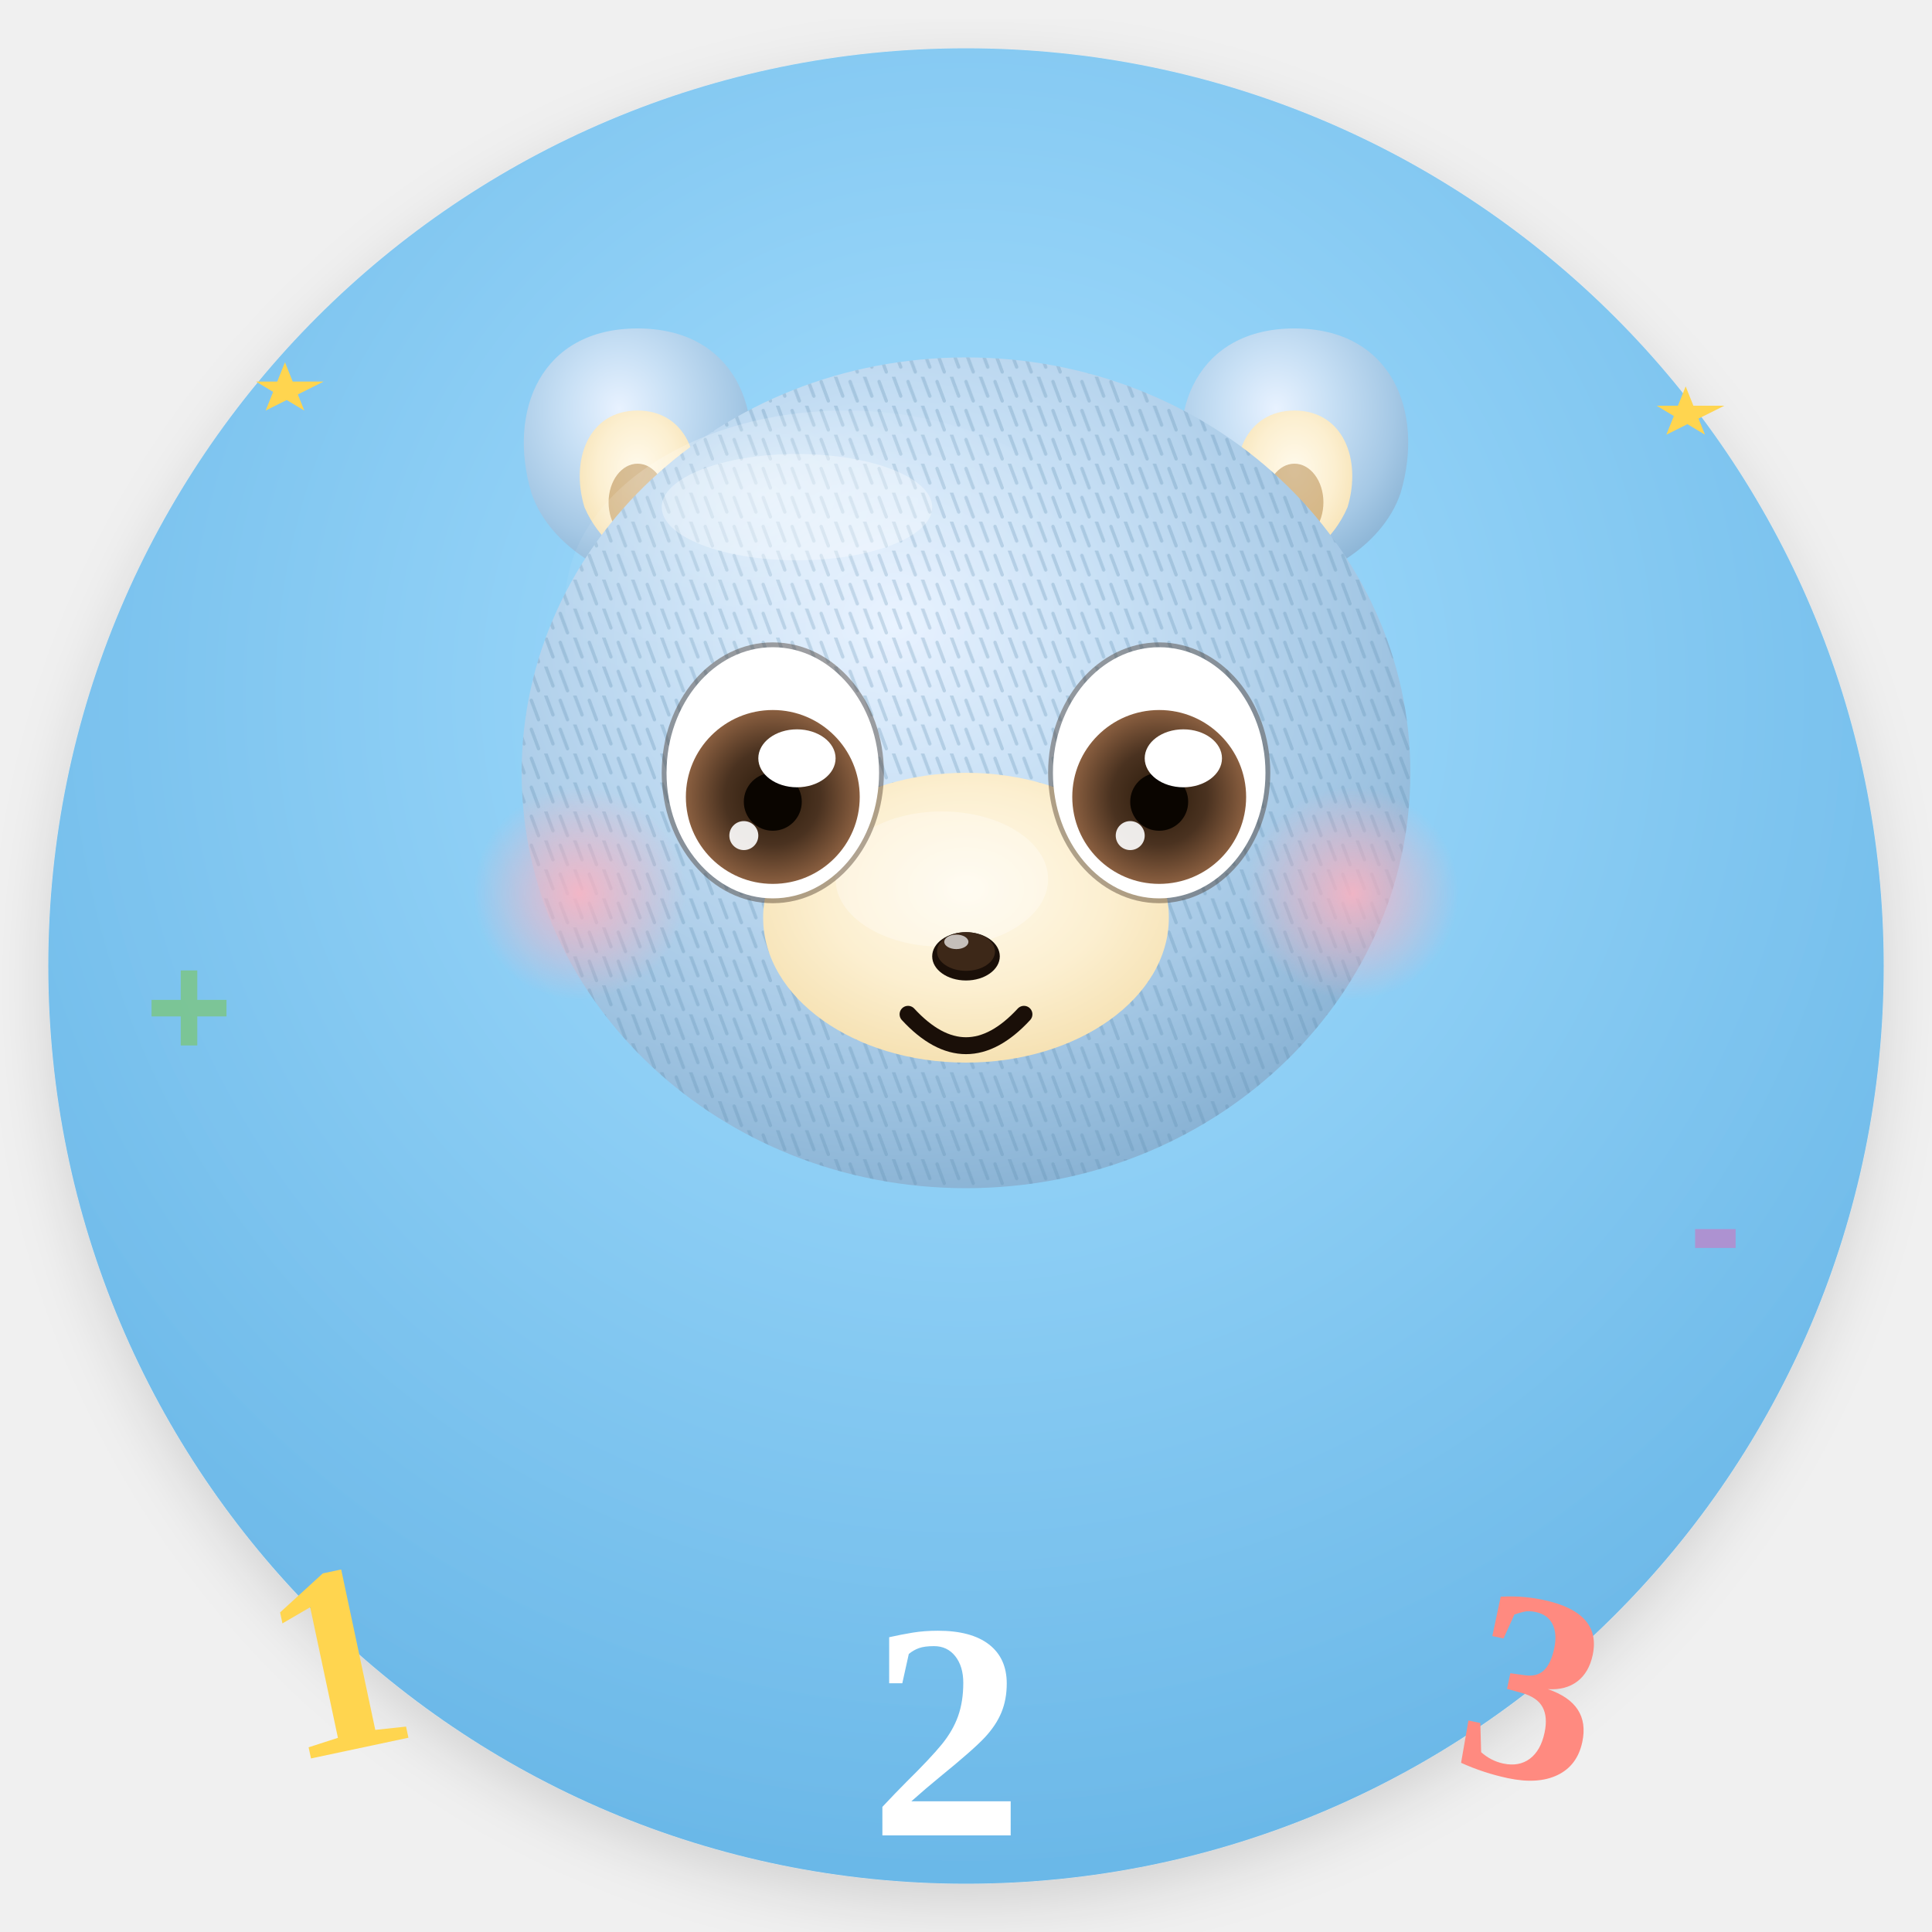
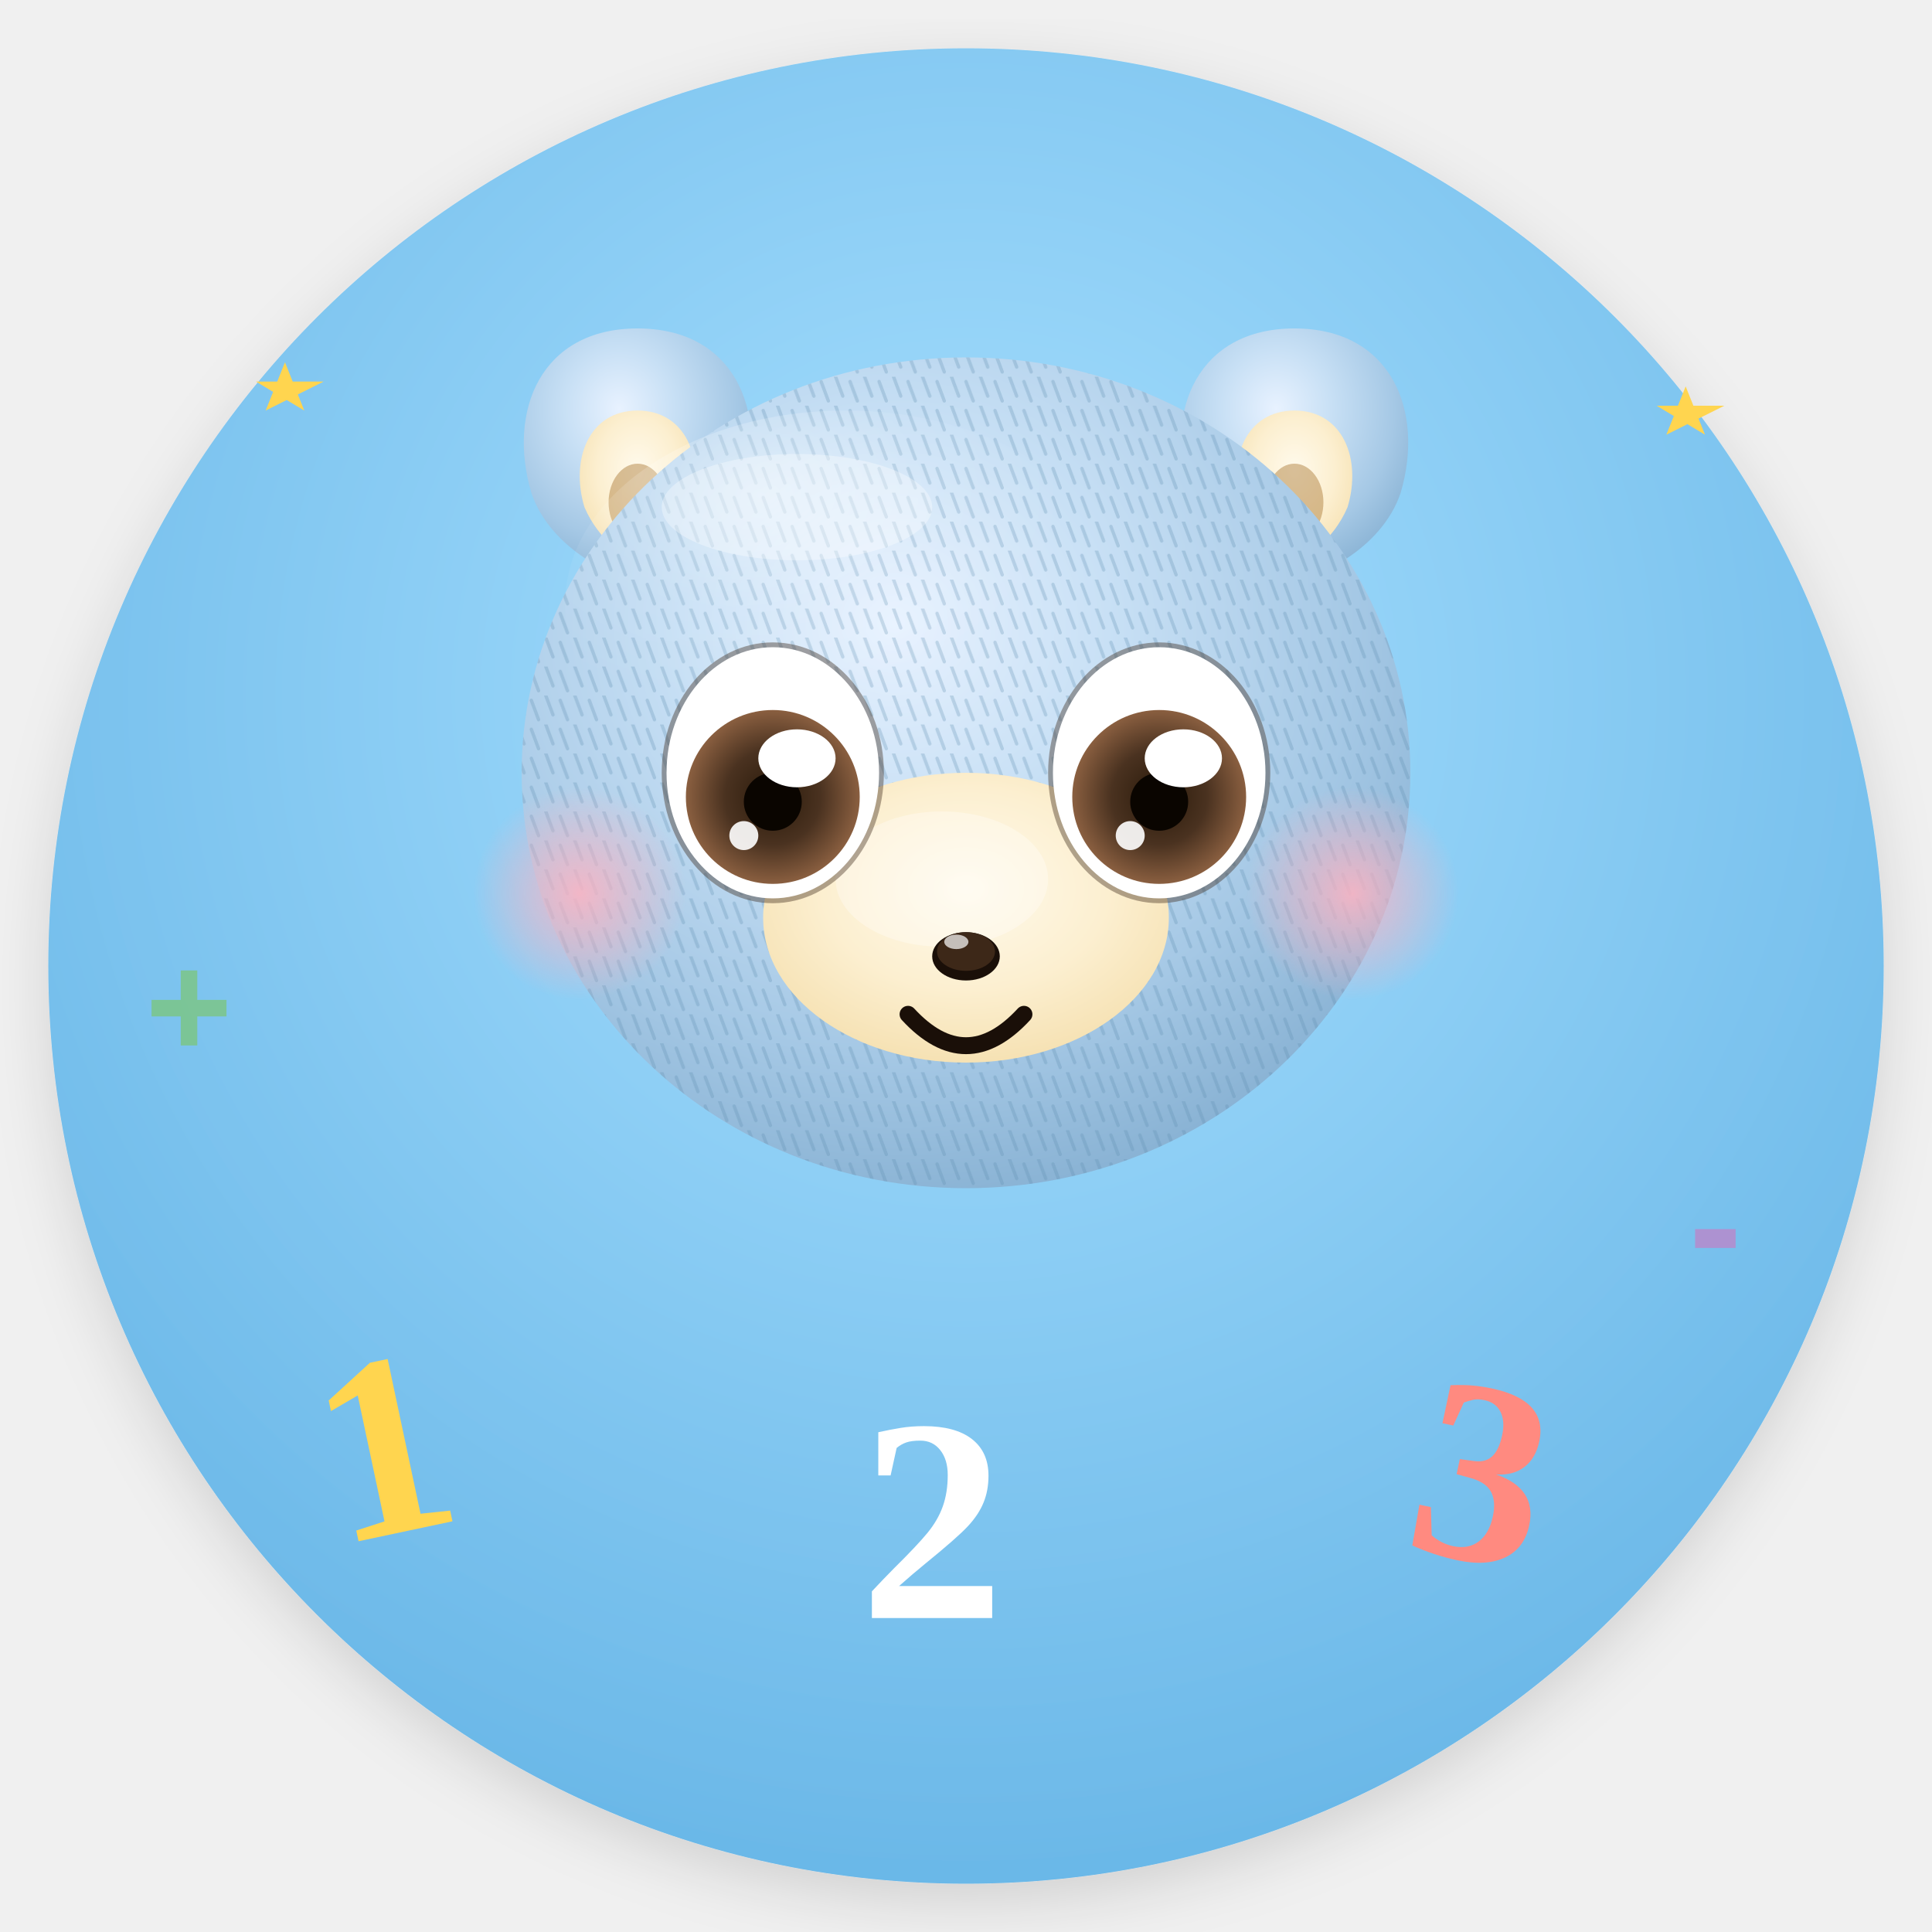
<svg xmlns="http://www.w3.org/2000/svg" viewBox="0 0 400 400" width="400" height="400">
  <defs>
    <filter id="logo-shadow" x="-10%" y="-10%" width="130%" height="130%">
      <feDropShadow dx="0" dy="4" stdDeviation="6" flood-color="#00000020" />
    </filter>
    <radialGradient id="logo-bg" cx="50%" cy="35%" r="65%">
      <stop offset="0%" stop-color="#A8E0FF" />
      <stop offset="100%" stop-color="#6BB8E8" />
    </radialGradient>
    <radialGradient id="logo-body" cx="42%" cy="32%" r="80%">
      <stop offset="0%" stop-color="#E8F2FF" />
      <stop offset="30%" stop-color="#C8E0F5" />
      <stop offset="65%" stop-color="#A5C8E5" />
      <stop offset="90%" stop-color="#86B0D2" />
      <stop offset="100%" stop-color="#7AA5C7" />
    </radialGradient>
    <radialGradient id="logo-sheen" cx="35%" cy="22%" r="55%">
      <stop offset="0%" stop-color="white" stop-opacity="0.4" />
      <stop offset="55%" stop-color="white" stop-opacity="0.08" />
      <stop offset="100%" stop-color="white" stop-opacity="0" />
    </radialGradient>
    <radialGradient id="logo-belly" cx="50%" cy="40%" r="70%">
      <stop offset="0%" stop-color="#FFFAEC" />
      <stop offset="50%" stop-color="#FCEFD0" />
      <stop offset="90%" stop-color="#F5E0B0" />
      <stop offset="100%" stop-color="#EBCF95" />
    </radialGradient>
    <radialGradient id="logo-cheek" cx="50%" cy="50%" r="50%">
      <stop offset="0%" stop-color="#FFB3C1" stop-opacity="0.85" />
      <stop offset="60%" stop-color="#FFB3C1" stop-opacity="0.35" />
      <stop offset="100%" stop-color="#FFB3C1" stop-opacity="0" />
    </radialGradient>
    <radialGradient id="logo-iris" cx="50%" cy="50%" r="50%">
      <stop offset="0%" stop-color="#2A1A0A" />
      <stop offset="55%" stop-color="#4A3220" />
      <stop offset="100%" stop-color="#8A5F40" />
    </radialGradient>
    <pattern id="logo-fur" x="0" y="0" width="6" height="6" patternUnits="userSpaceOnUse">
      <line x1="1" y1="0" x2="2.5" y2="4" stroke="#5C8DAE" stroke-width="0.7" opacity="0.55" stroke-linecap="round" />
      <line x1="4" y1="1" x2="5.5" y2="5" stroke="#5C8DAE" stroke-width="0.7" opacity="0.55" stroke-linecap="round" />
    </pattern>
  </defs>
  <circle cx="200" cy="200" r="190" fill="url(#logo-bg)" filter="url(#logo-shadow)" />
  <g transform="translate(40, 30) scale(1)">
    <path d="M92,38 C72,38 65,55 70,72 C74,84 88,90 92,90 C96,90 110,84 114,72 C119,55 112,38 92,38 Z" fill="url(#logo-body)" />
    <path d="M92,55 C82,55 78,65 81,75 C84,82 90,86 92,86 C94,86 100,82 103,75 C106,65 102,55 92,55 Z" fill="url(#logo-belly)" />
    <ellipse cx="92" cy="74" rx="6" ry="8" fill="#A87530" opacity="0.45" />
    <path d="M228,38 C208,38 201,55 206,72 C210,84 224,90 228,90 C232,90 246,84 250,72 C255,55 248,38 228,38 Z" fill="url(#logo-body)" />
    <path d="M228,55 C218,55 214,65 217,75 C220,82 226,86 228,86 C230,86 236,82 239,75 C242,65 238,55 228,55 Z" fill="url(#logo-belly)" />
    <ellipse cx="228" cy="74" rx="6" ry="8" fill="#A87530" opacity="0.45" />
    <ellipse cx="160" cy="130" rx="92" ry="86" fill="url(#logo-body)" />
    <ellipse cx="160" cy="130" rx="92" ry="86" fill="url(#logo-fur)" opacity="0.5" />
    <ellipse cx="135" cy="95" rx="58" ry="40" fill="url(#logo-sheen)" />
    <ellipse cx="125" cy="75" rx="28" ry="11" fill="white" opacity="0.32" />
    <circle cx="80" cy="155" r="22" fill="url(#logo-cheek)" />
    <circle cx="240" cy="155" r="22" fill="url(#logo-cheek)" />
    <ellipse cx="160" cy="160" rx="42" ry="30" fill="url(#logo-belly)" />
    <ellipse cx="155" cy="152" rx="22" ry="14" fill="white" opacity="0.3" />
    <ellipse cx="120" cy="130" rx="23" ry="27" fill="#3D2818" opacity="0.4" />
    <ellipse cx="120" cy="130" rx="22" ry="26" fill="#FFFFFF" />
    <circle cx="120" cy="135" r="18" fill="url(#logo-iris)" />
    <circle cx="120" cy="136" r="6" fill="#0A0500" />
    <ellipse cx="125" cy="127" rx="8" ry="6" fill="white" />
    <circle cx="114" cy="143" r="3" fill="white" opacity="0.9" />
    <ellipse cx="200" cy="130" rx="23" ry="27" fill="#3D2818" opacity="0.4" />
    <ellipse cx="200" cy="130" rx="22" ry="26" fill="#FFFFFF" />
    <circle cx="200" cy="135" r="18" fill="url(#logo-iris)" />
    <circle cx="200" cy="136" r="6" fill="#0A0500" />
    <ellipse cx="205" cy="127" rx="8" ry="6" fill="white" />
    <circle cx="194" cy="143" r="3" fill="white" opacity="0.9" />
    <ellipse cx="160" cy="168" rx="7" ry="5" fill="#1A0F08" />
    <ellipse cx="160" cy="167" rx="6" ry="4" fill="#3D2818" />
    <ellipse cx="158" cy="165" rx="2.5" ry="1.5" fill="white" opacity="0.7" />
    <path d="M148,180 Q160,193 172,180" fill="none" stroke="#1A0F08" stroke-width="3.5" stroke-linecap="round" />
  </g>
-   <text x="60" y="365" font-family="Fredoka One, Baloo 2, Arial Rounded MT Bold, sans-serif" font-size="56" font-weight="800" fill="#FFD54F" transform="rotate(-12, 60, 365)">1</text>
-   <text x="180" y="380" font-family="Fredoka One, Baloo 2, Arial Rounded MT Bold, sans-serif" font-size="64" font-weight="800" fill="#FFFFFF">2</text>
-   <text x="300" y="365" font-family="Fredoka One, Baloo 2, Arial Rounded MT Bold, sans-serif" font-size="56" font-weight="800" fill="#FF8A80" transform="rotate(12, 300, 365)">3</text>
+   <text x="70" y="320" font-family="Fredoka One, Baloo 2, Arial Rounded MT Bold, sans-serif" font-size="54" font-weight="800" fill="#FFD54F" transform="rotate(-12, 70, 320)">1</text>
+   <text x="178" y="335" font-family="Fredoka One, Baloo 2, Arial Rounded MT Bold, sans-serif" font-size="60" font-weight="800" fill="#FFFFFF">2</text>
+   <text x="290" y="320" font-family="Fredoka One, Baloo 2, Arial Rounded MT Bold, sans-serif" font-size="54" font-weight="800" fill="#FF8A80" transform="rotate(12, 290, 320)">3</text>
  <polygon points="55,85 59,75 63,85 53,79 67,79" fill="#FFD54F" />
  <polygon points="345,90 349,80 353,90 343,84 357,84" fill="#FFD54F" />
  <text x="30" y="220" font-family="Arial Rounded MT Bold, sans-serif" font-size="32" font-weight="800" fill="#7BC587" opacity="0.85">+</text>
  <text x="350" y="265" font-family="Arial Rounded MT Bold, sans-serif" font-size="32" font-weight="800" fill="#B689CC" opacity="0.85">-</text>
</svg>
